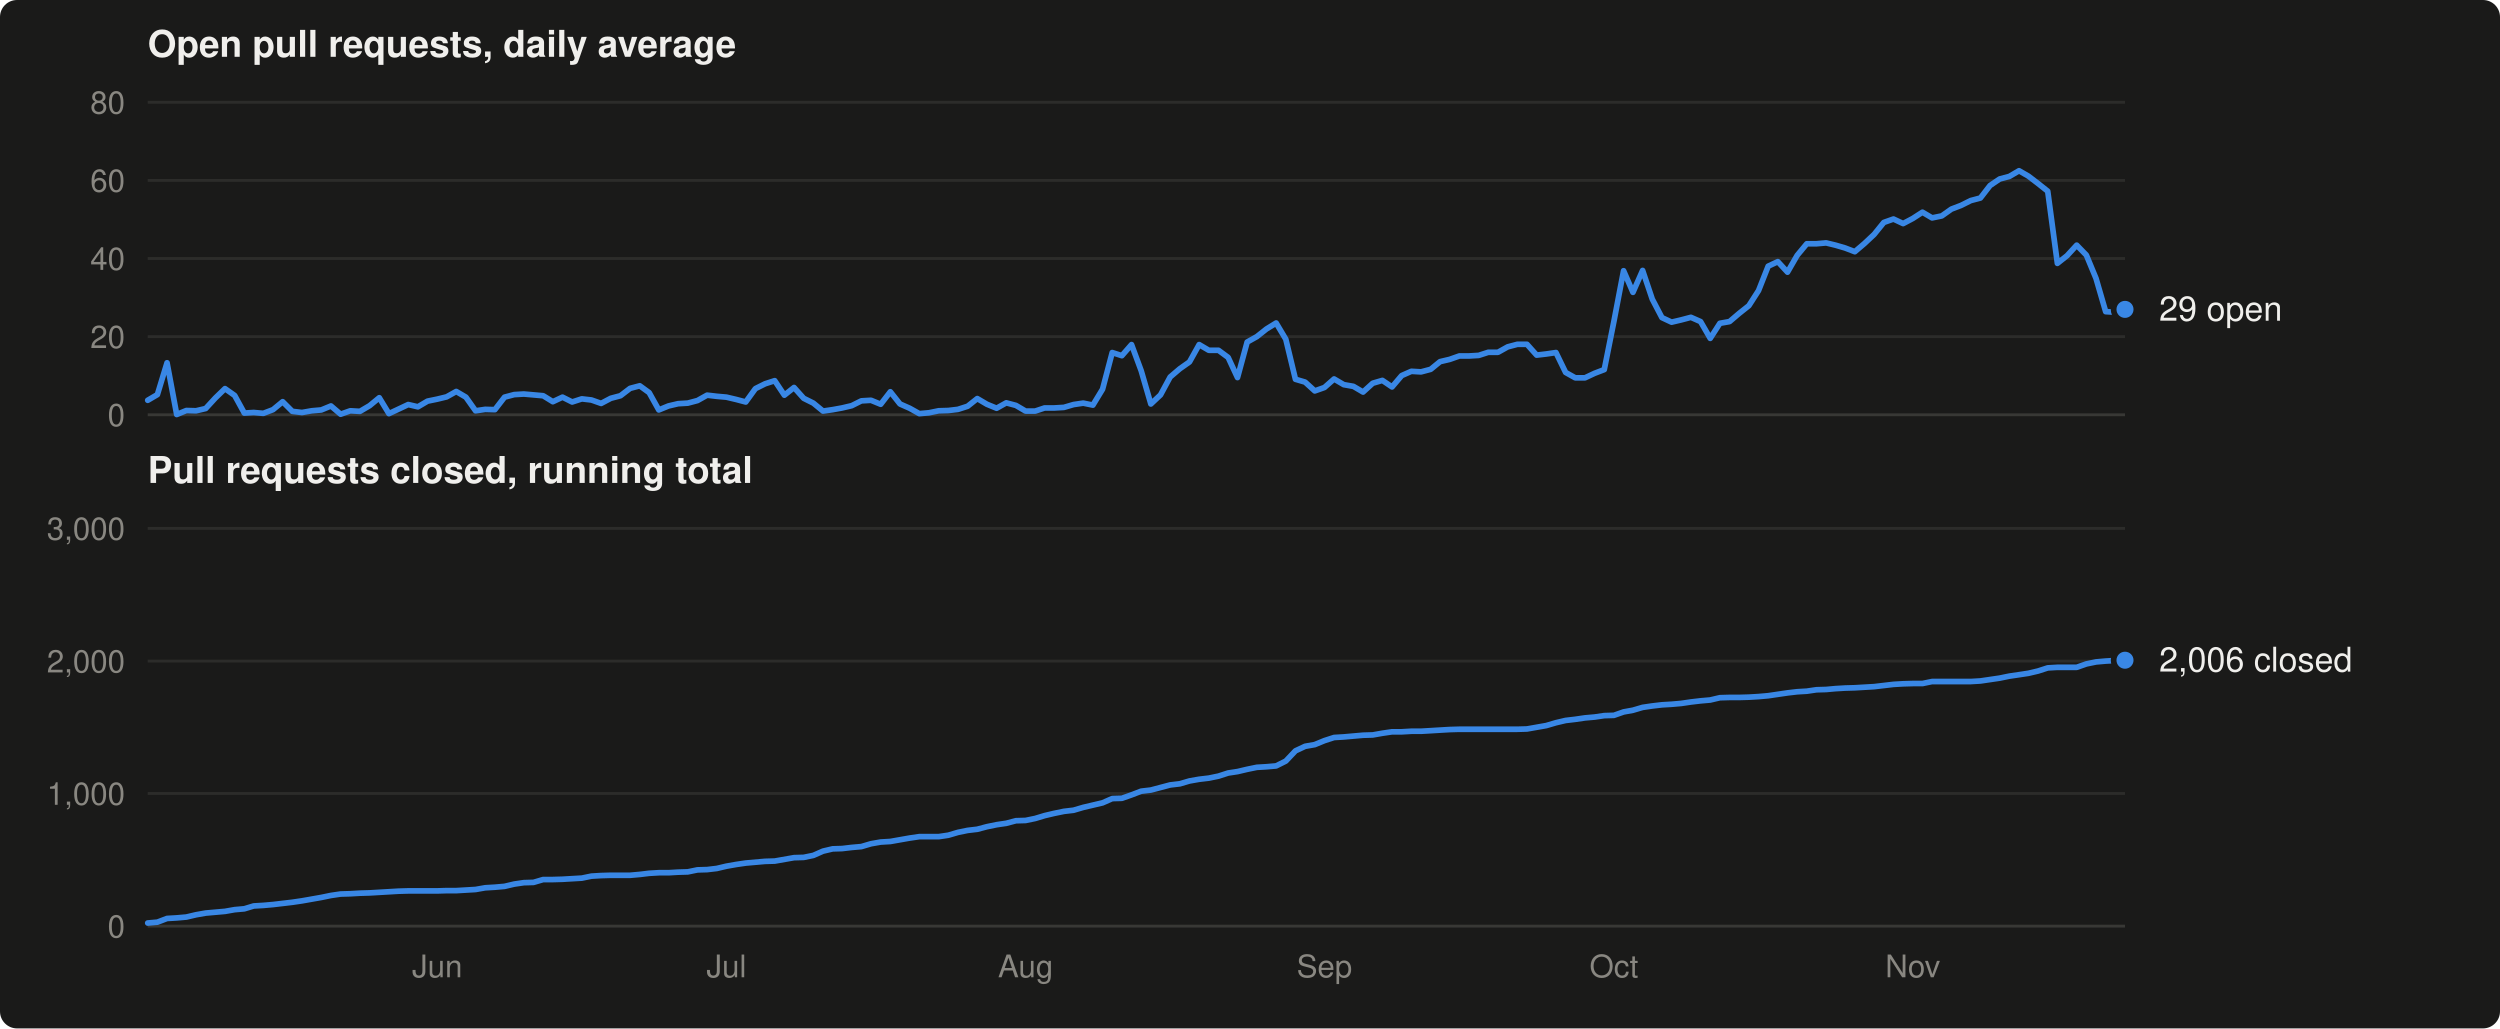
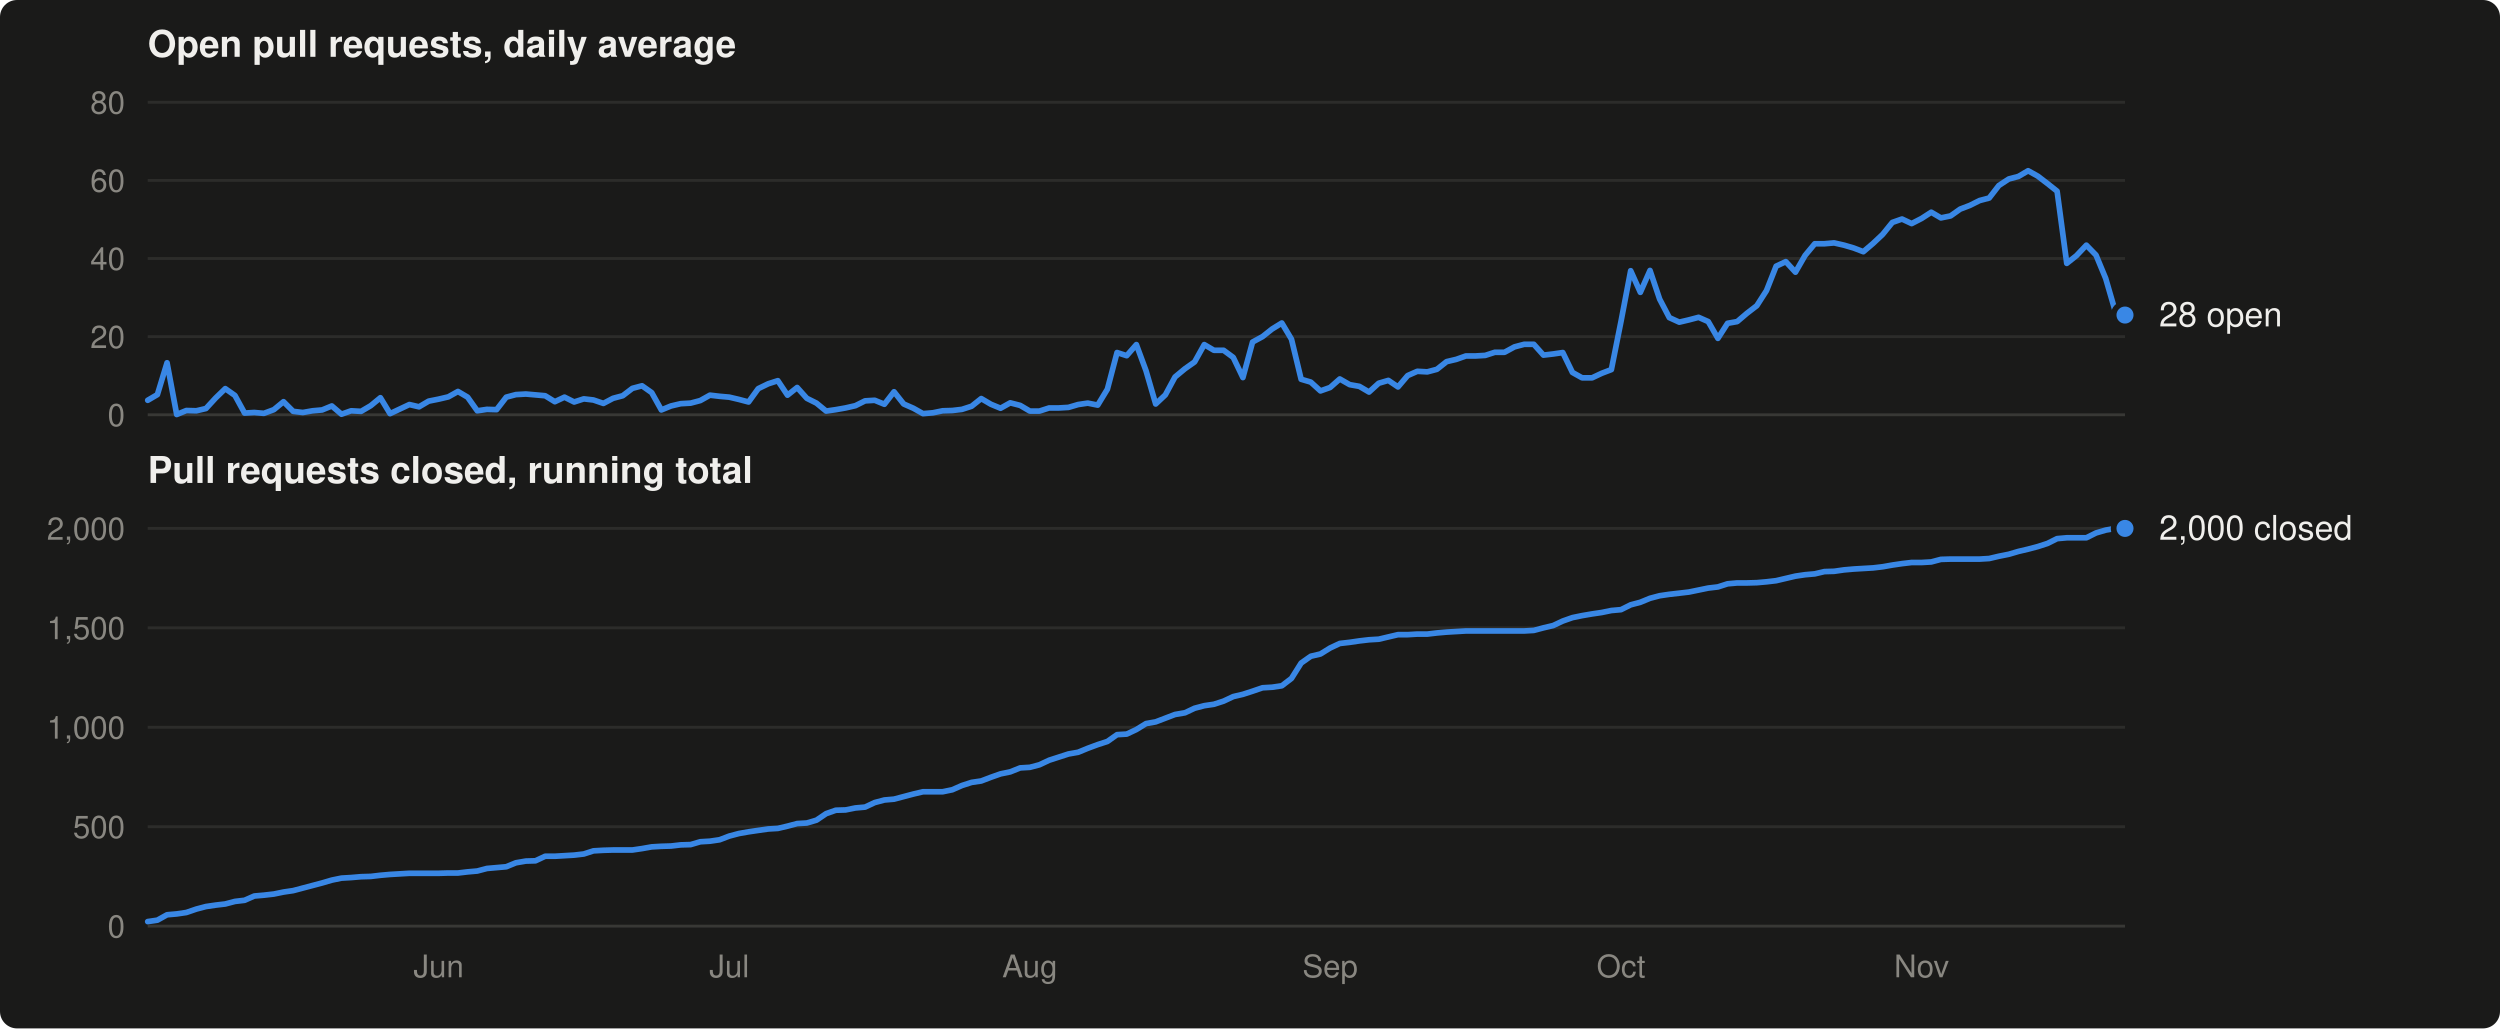
<svg xmlns="http://www.w3.org/2000/svg" width="880" height="362" viewBox="0 0 880 362" role="img" aria-labelledby="t d" font-family="-apple-system, BlinkMacSystemFont, 'Segoe UI', Helvetica, Arial, sans-serif">
  <rect width="100%" height="100%" rx="6" fill="#1a1a19" />
  <text x="52.0" y="20.0" fill="#f0efec" font-size="13" font-weight="600" text-anchor="start">Open pull requests, daily average</text>
  <line x1="52" y1="146.0" x2="748" y2="146.0" stroke="#383835" stroke-width="1" />
  <text x="44.0" y="150.0" fill="#898781" font-size="11" font-weight="400" text-anchor="end">0</text>
  <line x1="52" y1="118.5" x2="748" y2="118.5" stroke="#2c2c2a" stroke-width="1" />
  <text x="44.0" y="122.5" fill="#898781" font-size="11" font-weight="400" text-anchor="end">20</text>
  <line x1="52" y1="91.0" x2="748" y2="91.0" stroke="#2c2c2a" stroke-width="1" />
  <text x="44.0" y="95.0" fill="#898781" font-size="11" font-weight="400" text-anchor="end">40</text>
  <line x1="52" y1="63.5" x2="748" y2="63.5" stroke="#2c2c2a" stroke-width="1" />
  <text x="44.0" y="67.5" fill="#898781" font-size="11" font-weight="400" text-anchor="end">60</text>
  <line x1="52" y1="36.0" x2="748" y2="36.0" stroke="#2c2c2a" stroke-width="1" />
  <text x="44.0" y="40.0" fill="#898781" font-size="11" font-weight="400" text-anchor="end">80</text>
-   <path d="M52.0,140.9 L55.4,138.9 L58.8,127.7 L62.2,145.9 L65.6,144.5 L69.0,144.6 L72.4,143.8 L75.8,140.1 L79.2,136.8 L82.6,139.2 L86.0,145.4 L89.3,145.2 L92.7,145.5 L96.1,144.2 L99.5,141.4 L102.9,144.8 L106.3,145.2 L109.7,144.6 L113.1,144.3 L116.5,142.9 L119.9,145.8 L123.3,144.6 L126.7,144.8 L130.1,142.8 L133.5,140.0 L136.9,145.6 L140.3,144.0 L143.7,142.4 L147.1,143.2 L150.5,141.2 L153.9,140.5 L157.2,139.7 L160.6,137.8 L164.0,139.8 L167.4,144.6 L170.8,144.1 L174.2,144.2 L177.6,139.8 L181.0,138.9 L184.4,138.7 L187.8,139.0 L191.2,139.3 L194.6,141.4 L198.0,139.8 L201.4,141.5 L204.8,140.4 L208.2,140.8 L211.6,142.0 L215.0,140.2 L218.4,139.3 L221.8,136.7 L225.2,135.8 L228.5,138.2 L231.9,144.3 L235.3,142.9 L238.7,142.1 L242.1,141.9 L245.5,141.0 L248.9,139.1 L252.3,139.5 L255.7,139.8 L259.1,140.6 L262.5,141.5 L265.9,136.8 L269.3,135.1 L272.7,134.0 L276.1,139.1 L279.5,136.4 L282.9,140.2 L286.3,141.9 L289.7,144.7 L293.1,144.2 L296.4,143.6 L299.8,142.8 L303.2,141.1 L306.6,140.9 L310.0,142.3 L313.4,137.9 L316.8,142.2 L320.2,143.7 L323.6,145.6 L327.0,145.3 L330.4,144.6 L333.8,144.5 L337.2,144.1 L340.6,143.0 L344.0,140.3 L347.4,142.3 L350.8,143.7 L354.2,141.8 L357.6,142.7 L361.0,144.7 L364.4,144.7 L367.7,143.6 L371.1,143.6 L374.5,143.4 L377.9,142.4 L381.3,141.9 L384.7,142.6 L388.1,137.0 L391.5,124.1 L394.9,125.2 L398.3,121.3 L401.7,130.5 L405.1,142.2 L408.5,139.0 L411.9,132.7 L415.3,129.8 L418.7,127.4 L422.1,121.3 L425.5,123.3 L428.9,123.3 L432.3,125.8 L435.6,132.9 L439.0,120.4 L442.4,118.5 L445.8,115.8 L449.2,113.7 L452.6,119.4 L456.0,133.5 L459.4,134.5 L462.8,137.6 L466.2,136.4 L469.6,133.4 L473.0,135.4 L476.4,136.0 L479.8,138.0 L483.2,134.9 L486.6,133.9 L490.0,136.2 L493.4,132.2 L496.8,130.7 L500.2,130.9 L503.6,130.0 L506.9,127.3 L510.3,126.5 L513.7,125.3 L517.1,125.3 L520.5,125.1 L523.9,124.0 L527.3,124.0 L530.7,122.1 L534.1,121.2 L537.5,121.2 L540.9,125.0 L544.3,124.6 L547.7,124.1 L551.1,131.1 L554.5,133.0 L557.9,133.0 L561.3,131.4 L564.7,130.1 L568.1,113.1 L571.5,95.3 L574.8,102.9 L578.2,95.2 L581.6,105.3 L585.0,111.8 L588.4,113.4 L591.8,112.6 L595.2,111.7 L598.6,113.2 L602.0,119.1 L605.4,113.8 L608.8,113.2 L612.2,110.3 L615.6,107.6 L619.0,102.3 L622.4,93.7 L625.8,92.1 L629.2,95.8 L632.6,89.9 L636.0,85.8 L639.4,85.8 L642.8,85.5 L646.1,86.3 L649.5,87.3 L652.9,88.6 L656.3,85.7 L659.7,82.5 L663.1,78.3 L666.5,77.1 L669.9,78.7 L673.3,76.9 L676.7,74.7 L680.1,76.7 L683.5,76.0 L686.9,73.6 L690.3,72.3 L693.7,70.6 L697.1,69.7 L700.5,65.3 L703.9,63.0 L707.3,62.1 L710.7,60.1 L714.0,62.0 L717.4,64.6 L720.8,67.3 L724.2,92.7 L727.6,90.0 L731.0,86.3 L734.4,89.8 L737.8,98.0 L741.2,109.7 L744.6,109.9 L748.0,108.9" fill="none" stroke="#3987e5" stroke-width="2" stroke-linejoin="round" stroke-linecap="round" />
-   <circle cx="748.0" cy="108.9" r="4" fill="#3987e5" stroke="#1a1a19" stroke-width="2" />
-   <text x="760.0" y="112.9" fill="#f0efec" font-size="12" font-weight="400" text-anchor="start">29 open</text>
+   <path d="M52.0,140.9 L55.4,138.9 L58.8,127.7 L62.2,145.9 L65.6,144.5 L69.1,144.6 L72.5,143.8 L75.9,140.1 L79.3,136.8 L82.7,139.2 L86.1,145.4 L89.5,145.2 L92.9,145.5 L96.4,144.2 L99.8,141.4 L103.2,144.8 L106.6,145.2 L110.0,144.6 L113.4,144.3 L116.8,142.9 L120.2,145.8 L123.6,144.6 L127.1,144.8 L130.5,142.8 L133.9,140.0 L137.3,145.6 L140.7,144.0 L144.1,142.4 L147.5,143.2 L150.9,141.2 L154.4,140.5 L157.8,139.7 L161.2,137.8 L164.6,139.8 L168.0,144.6 L171.4,144.1 L174.8,144.2 L178.2,139.8 L181.6,138.9 L185.1,138.7 L188.5,139.0 L191.9,139.3 L195.3,141.4 L198.7,139.8 L202.1,141.5 L205.5,140.4 L208.9,140.8 L212.4,142.0 L215.8,140.2 L219.2,139.3 L222.6,136.7 L226.0,135.8 L229.4,138.2 L232.8,144.3 L236.2,142.9 L239.6,142.1 L243.1,141.9 L246.5,141.0 L249.9,139.1 L253.3,139.5 L256.7,139.8 L260.1,140.6 L263.5,141.5 L266.9,136.8 L270.4,135.1 L273.8,134.0 L277.2,139.1 L280.6,136.4 L284.0,140.2 L287.4,141.9 L290.8,144.7 L294.2,144.2 L297.6,143.6 L301.1,142.8 L304.5,141.1 L307.9,140.9 L311.3,142.3 L314.7,137.9 L318.1,142.2 L321.5,143.7 L324.9,145.6 L328.4,145.3 L331.8,144.6 L335.2,144.5 L338.6,144.1 L342.0,143.0 L345.4,140.3 L348.8,142.3 L352.2,143.7 L355.6,141.8 L359.1,142.7 L362.5,144.7 L365.9,144.7 L369.3,143.6 L372.7,143.6 L376.1,143.4 L379.5,142.4 L382.9,141.9 L386.4,142.6 L389.8,137.0 L393.2,124.1 L396.6,125.2 L400.0,121.3 L403.4,130.5 L406.8,142.2 L410.2,139.0 L413.6,132.7 L417.1,129.8 L420.5,127.4 L423.9,121.3 L427.3,123.3 L430.7,123.3 L434.1,125.8 L437.5,132.9 L440.9,120.4 L444.4,118.5 L447.8,115.8 L451.2,113.7 L454.6,119.4 L458.0,133.5 L461.4,134.5 L464.8,137.6 L468.2,136.4 L471.6,133.4 L475.1,135.4 L478.5,136.0 L481.9,138.0 L485.3,134.9 L488.7,133.9 L492.1,136.2 L495.5,132.2 L498.9,130.7 L502.4,130.9 L505.8,130.0 L509.2,127.3 L512.6,126.5 L516.0,125.3 L519.4,125.3 L522.8,125.1 L526.2,124.0 L529.6,124.0 L533.1,122.1 L536.5,121.2 L539.9,121.2 L543.3,125.0 L546.7,124.6 L550.1,124.1 L553.5,131.1 L556.9,133.0 L560.4,133.0 L563.8,131.4 L567.2,130.1 L570.6,113.1 L574.0,95.3 L577.4,102.9 L580.8,95.2 L584.2,105.3 L587.6,111.8 L591.1,113.4 L594.5,112.6 L597.9,111.7 L601.3,113.2 L604.7,119.1 L608.1,113.8 L611.5,113.2 L614.9,110.3 L618.4,107.6 L621.8,102.3 L625.2,93.7 L628.6,92.1 L632.0,95.8 L635.4,89.9 L638.8,85.8 L642.2,85.8 L645.6,85.5 L649.1,86.3 L652.5,87.3 L655.9,88.6 L659.3,85.7 L662.7,82.5 L666.1,78.3 L669.5,77.1 L672.9,78.7 L676.4,76.9 L679.8,74.7 L683.2,76.7 L686.6,76.0 L690.0,73.6 L693.4,72.3 L696.8,70.6 L700.2,69.7 L703.6,65.3 L707.1,63.0 L710.5,62.1 L713.9,60.1 L717.3,62.0 L720.7,64.6 L724.1,67.3 L727.5,92.7 L730.9,90.0 L734.4,86.3 L737.8,89.8 L741.2,98.0 L744.6,109.7 L748.0,110.9" fill="none" stroke="#3987e5" stroke-width="2" stroke-linejoin="round" stroke-linecap="round" />
+   <circle cx="748.0" cy="110.9" r="4" fill="#3987e5" stroke="#1a1a19" stroke-width="2" />
+   <text x="760.0" y="114.9" fill="#f0efec" font-size="12" font-weight="400" text-anchor="start">28 open</text>
  <text x="52.0" y="170.0" fill="#f0efec" font-size="13" font-weight="600" text-anchor="start">Pull requests closed, running total</text>
  <line x1="52" y1="326.0" x2="748" y2="326.0" stroke="#383835" stroke-width="1" />
  <text x="44.0" y="330.0" fill="#898781" font-size="11" font-weight="400" text-anchor="end">0</text>
-   <line x1="52" y1="279.3" x2="748" y2="279.3" stroke="#2c2c2a" stroke-width="1" />
-   <text x="44.0" y="283.3" fill="#898781" font-size="11" font-weight="400" text-anchor="end">1,000</text>
-   <line x1="52" y1="232.7" x2="748" y2="232.7" stroke="#2c2c2a" stroke-width="1" />
-   <text x="44.0" y="236.7" fill="#898781" font-size="11" font-weight="400" text-anchor="end">2,000</text>
+   <line x1="52" y1="291.0" x2="748" y2="291.0" stroke="#2c2c2a" stroke-width="1" />
+   <text x="44.0" y="295.0" fill="#898781" font-size="11" font-weight="400" text-anchor="end">500</text>
+   <line x1="52" y1="256.0" x2="748" y2="256.0" stroke="#2c2c2a" stroke-width="1" />
+   <text x="44.0" y="260.0" fill="#898781" font-size="11" font-weight="400" text-anchor="end">1,000</text>
+   <line x1="52" y1="221.0" x2="748" y2="221.0" stroke="#2c2c2a" stroke-width="1" />
+   <text x="44.0" y="225.0" fill="#898781" font-size="11" font-weight="400" text-anchor="end">1,500</text>
  <line x1="52" y1="186.0" x2="748" y2="186.0" stroke="#2c2c2a" stroke-width="1" />
-   <text x="44.0" y="190.0" fill="#898781" font-size="11" font-weight="400" text-anchor="end">3,000</text>
-   <path d="M52.0,324.9 L55.4,324.6 L58.8,323.3 L62.2,323.1 L65.6,322.8 L69.0,322.0 L72.4,321.4 L75.8,321.1 L79.2,320.8 L82.6,320.2 L86.0,319.9 L89.3,318.9 L92.7,318.7 L96.1,318.4 L99.5,318.0 L102.9,317.6 L106.3,317.1 L109.7,316.5 L113.1,315.9 L116.5,315.2 L119.9,314.7 L123.3,314.6 L126.7,314.4 L130.1,314.3 L133.5,314.1 L136.9,313.9 L140.3,313.7 L143.7,313.6 L147.1,313.6 L150.5,313.6 L153.9,313.6 L157.2,313.5 L160.6,313.5 L164.0,313.3 L167.4,313.1 L170.8,312.5 L174.2,312.3 L177.6,312.0 L181.0,311.2 L184.4,310.7 L187.8,310.6 L191.2,309.6 L194.6,309.6 L198.0,309.5 L201.4,309.3 L204.8,309.1 L208.2,308.4 L211.6,308.2 L215.0,308.1 L218.4,308.1 L221.8,308.1 L225.2,307.8 L228.5,307.4 L231.9,307.2 L235.3,307.2 L238.7,307.0 L242.1,306.9 L245.5,306.2 L248.9,306.1 L252.3,305.7 L255.7,304.9 L259.1,304.3 L262.5,303.8 L265.9,303.5 L269.3,303.2 L272.7,303.1 L276.1,302.5 L279.5,301.9 L282.9,301.8 L286.3,301.1 L289.7,299.6 L293.1,298.8 L296.4,298.7 L299.8,298.3 L303.2,298.0 L306.6,297.0 L310.0,296.4 L313.4,296.2 L316.8,295.6 L320.2,295.0 L323.6,294.5 L327.0,294.5 L330.4,294.5 L333.8,294.0 L337.2,293.0 L340.6,292.3 L344.0,291.9 L347.4,291.0 L350.8,290.3 L354.2,289.8 L357.6,288.9 L361.0,288.8 L364.4,288.1 L367.7,287.1 L371.1,286.3 L374.5,285.6 L377.9,285.2 L381.3,284.2 L384.7,283.4 L388.1,282.6 L391.5,281.1 L394.9,281.0 L398.3,279.8 L401.7,278.5 L405.1,278.1 L408.5,277.2 L411.9,276.3 L415.3,275.9 L418.7,274.9 L422.1,274.3 L425.5,273.9 L428.9,273.2 L432.3,272.1 L435.6,271.6 L439.0,270.8 L442.4,270.1 L445.8,269.9 L449.2,269.6 L452.6,267.9 L456.0,264.3 L459.4,262.7 L462.8,262.1 L466.2,260.7 L469.6,259.6 L473.0,259.4 L476.4,259.1 L479.8,258.8 L483.2,258.7 L486.6,258.1 L490.0,257.6 L493.4,257.6 L496.8,257.4 L500.2,257.4 L503.6,257.2 L506.9,257.0 L510.3,256.8 L513.7,256.7 L517.1,256.7 L520.5,256.7 L523.9,256.7 L527.3,256.7 L530.7,256.7 L534.1,256.7 L537.5,256.6 L540.9,256.0 L544.3,255.4 L547.7,254.4 L551.1,253.6 L554.5,253.2 L557.9,252.7 L561.3,252.4 L564.7,251.9 L568.1,251.8 L571.5,250.6 L574.8,250.0 L578.2,249.0 L581.6,248.5 L585.0,248.1 L588.4,247.9 L591.8,247.6 L595.2,247.1 L598.6,246.7 L602.0,246.4 L605.4,245.6 L608.8,245.5 L612.2,245.5 L615.6,245.4 L619.0,245.2 L622.4,244.9 L625.8,244.4 L629.2,243.9 L632.6,243.5 L636.0,243.3 L639.4,242.8 L642.8,242.7 L646.1,242.4 L649.5,242.2 L652.9,242.1 L656.3,241.9 L659.7,241.7 L663.1,241.3 L666.5,240.9 L669.9,240.7 L673.3,240.6 L676.7,240.6 L680.1,239.9 L683.5,239.9 L686.9,239.9 L690.3,239.9 L693.7,239.9 L697.1,239.7 L700.5,239.2 L703.9,238.7 L707.3,238.0 L710.7,237.5 L714.0,237.0 L717.4,236.2 L720.8,235.1 L724.2,234.9 L727.6,234.9 L731.0,234.9 L734.4,233.7 L737.8,233.0 L741.2,232.7 L744.6,232.5 L748.0,232.4" fill="none" stroke="#3987e5" stroke-width="2" stroke-linejoin="round" stroke-linecap="round" />
-   <circle cx="748.0" cy="232.4" r="4" fill="#3987e5" stroke="#1a1a19" stroke-width="2" />
-   <text x="760.0" y="236.4" fill="#f0efec" font-size="12" font-weight="400" text-anchor="start">2,006 closed</text>
-   <text x="153.9" y="344.0" fill="#898781" font-size="11" font-weight="400" text-anchor="middle">Jun</text>
-   <text x="255.7" y="344.0" fill="#898781" font-size="11" font-weight="400" text-anchor="middle">Jul</text>
-   <text x="361.0" y="344.0" fill="#898781" font-size="11" font-weight="400" text-anchor="middle">Aug</text>
-   <text x="466.2" y="344.0" fill="#898781" font-size="11" font-weight="400" text-anchor="middle">Sep</text>
-   <text x="568.1" y="344.0" fill="#898781" font-size="11" font-weight="400" text-anchor="middle">Oct</text>
-   <text x="673.3" y="344.0" fill="#898781" font-size="11" font-weight="400" text-anchor="middle">Nov</text>
+   <text x="44.0" y="190.0" fill="#898781" font-size="11" font-weight="400" text-anchor="end">2,000</text>
+   <path d="M52.0,324.4 L55.4,323.9 L58.8,322.0 L62.2,321.7 L65.6,321.2 L69.1,320.0 L72.5,319.1 L75.9,318.6 L79.3,318.2 L82.7,317.3 L86.1,316.9 L89.5,315.4 L92.9,315.1 L96.4,314.7 L99.8,314.0 L103.2,313.5 L106.6,312.6 L110.0,311.7 L113.4,310.8 L116.8,309.8 L120.2,309.1 L123.6,308.9 L127.1,308.6 L130.5,308.5 L133.9,308.1 L137.3,307.8 L140.7,307.6 L144.1,307.4 L147.5,307.4 L150.9,307.4 L154.4,307.4 L157.8,307.3 L161.2,307.3 L164.6,306.9 L168.0,306.6 L171.4,305.7 L174.8,305.4 L178.2,305.1 L181.6,303.7 L185.1,303.1 L188.5,303.0 L191.9,301.4 L195.3,301.4 L198.7,301.2 L202.1,301.0 L205.5,300.6 L208.9,299.5 L212.4,299.3 L215.8,299.2 L219.2,299.2 L222.6,299.2 L226.0,298.7 L229.4,298.1 L232.8,297.9 L236.2,297.8 L239.6,297.4 L243.1,297.3 L246.5,296.3 L249.9,296.1 L253.3,295.6 L256.7,294.3 L260.1,293.4 L263.5,292.8 L266.9,292.3 L270.4,291.8 L273.8,291.6 L277.2,290.8 L280.6,289.9 L284.0,289.7 L287.4,288.7 L290.8,286.4 L294.2,285.2 L297.6,285.1 L301.1,284.4 L304.5,284.1 L307.9,282.5 L311.3,281.6 L314.7,281.3 L318.1,280.4 L321.5,279.5 L324.9,278.7 L328.4,278.7 L331.8,278.7 L335.2,278.0 L338.6,276.5 L342.0,275.4 L345.4,274.9 L348.8,273.6 L352.2,272.4 L355.6,271.7 L359.1,270.3 L362.5,270.1 L365.9,269.2 L369.3,267.6 L372.7,266.5 L376.1,265.4 L379.5,264.8 L382.9,263.4 L386.4,262.1 L389.8,261.0 L393.2,258.6 L396.6,258.4 L400.0,256.8 L403.4,254.7 L406.8,254.1 L410.2,252.8 L413.6,251.5 L417.1,250.9 L420.5,249.3 L423.9,248.4 L427.3,247.9 L430.7,246.8 L434.1,245.2 L437.5,244.4 L440.9,243.3 L444.4,242.1 L447.8,241.9 L451.2,241.4 L454.6,238.8 L458.0,233.4 L461.4,231.0 L464.8,230.2 L468.2,228.1 L471.6,226.5 L475.1,226.1 L478.5,225.6 L481.9,225.2 L485.3,225.0 L488.7,224.2 L492.1,223.4 L495.5,223.4 L498.9,223.2 L502.4,223.2 L505.8,222.8 L509.2,222.5 L512.6,222.3 L516.0,222.1 L519.4,222.1 L522.8,222.1 L526.2,222.1 L529.6,222.1 L533.1,222.1 L536.5,222.1 L539.9,221.9 L543.3,221.0 L546.7,220.2 L550.1,218.6 L553.5,217.4 L556.9,216.7 L560.4,216.1 L563.8,215.6 L567.2,214.9 L570.6,214.6 L574.0,212.9 L577.4,212.0 L580.8,210.6 L584.2,209.7 L587.6,209.2 L591.1,208.8 L594.5,208.4 L597.9,207.7 L601.3,207.0 L604.7,206.6 L608.1,205.5 L611.5,205.2 L614.9,205.2 L618.4,205.1 L621.8,204.8 L625.2,204.4 L628.6,203.6 L632.0,202.8 L635.4,202.3 L638.8,202.0 L642.2,201.2 L645.6,201.1 L649.1,200.6 L652.5,200.3 L655.9,200.1 L659.3,199.9 L662.7,199.5 L666.1,198.9 L669.5,198.4 L672.9,198.0 L676.4,198.0 L679.8,197.8 L683.2,196.9 L686.6,196.8 L690.0,196.8 L693.4,196.8 L696.8,196.8 L700.2,196.6 L703.6,195.8 L707.1,195.1 L710.5,194.1 L713.9,193.3 L717.3,192.4 L720.7,191.3 L724.1,189.6 L727.5,189.3 L730.9,189.3 L734.4,189.3 L737.8,187.6 L741.2,186.6 L744.6,186.0 L748.0,186.0" fill="none" stroke="#3987e5" stroke-width="2" stroke-linejoin="round" stroke-linecap="round" />
+   <circle cx="748.0" cy="186.0" r="4" fill="#3987e5" stroke="#1a1a19" stroke-width="2" />
+   <text x="760.0" y="190.0" fill="#f0efec" font-size="12" font-weight="400" text-anchor="start">2,000 closed</text>
+   <text x="154.4" y="344.0" fill="#898781" font-size="11" font-weight="400" text-anchor="middle">Jun</text>
+   <text x="256.7" y="344.0" fill="#898781" font-size="11" font-weight="400" text-anchor="middle">Jul</text>
+   <text x="362.5" y="344.0" fill="#898781" font-size="11" font-weight="400" text-anchor="middle">Aug</text>
+   <text x="468.2" y="344.0" fill="#898781" font-size="11" font-weight="400" text-anchor="middle">Sep</text>
+   <text x="570.6" y="344.0" fill="#898781" font-size="11" font-weight="400" text-anchor="middle">Oct</text>
+   <text x="676.4" y="344.0" fill="#898781" font-size="11" font-weight="400" text-anchor="middle">Nov</text>
</svg>
